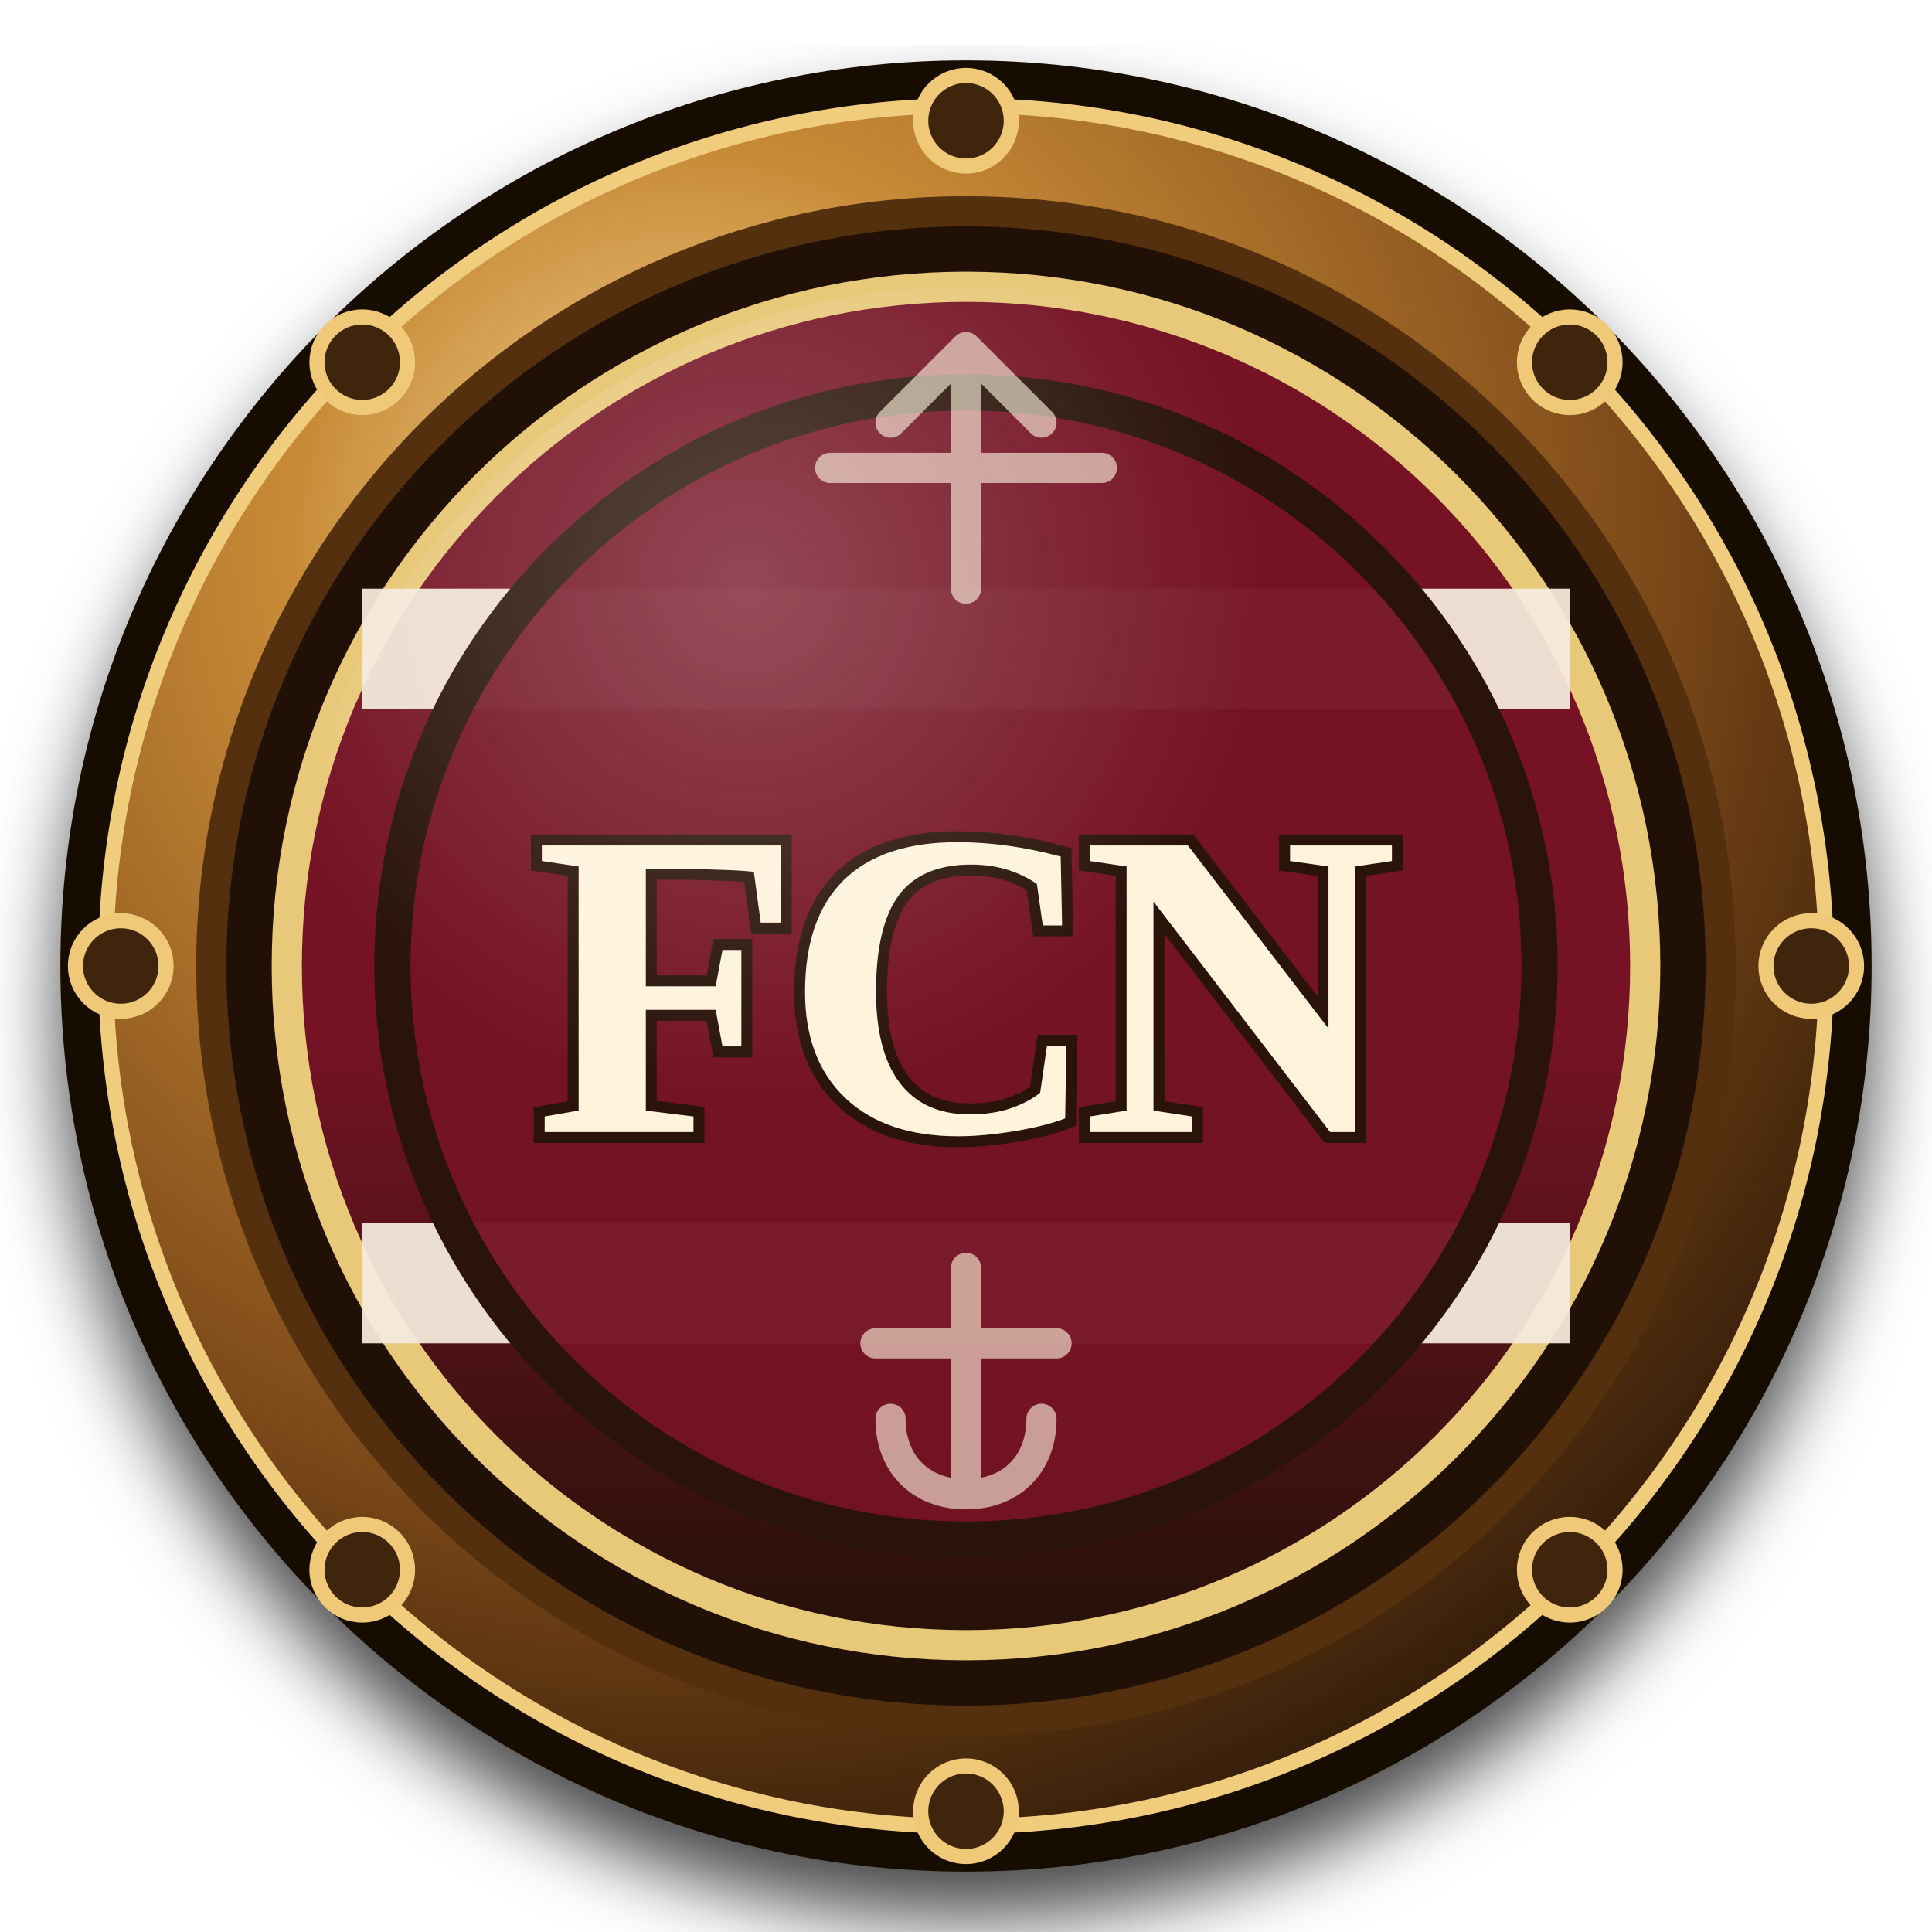
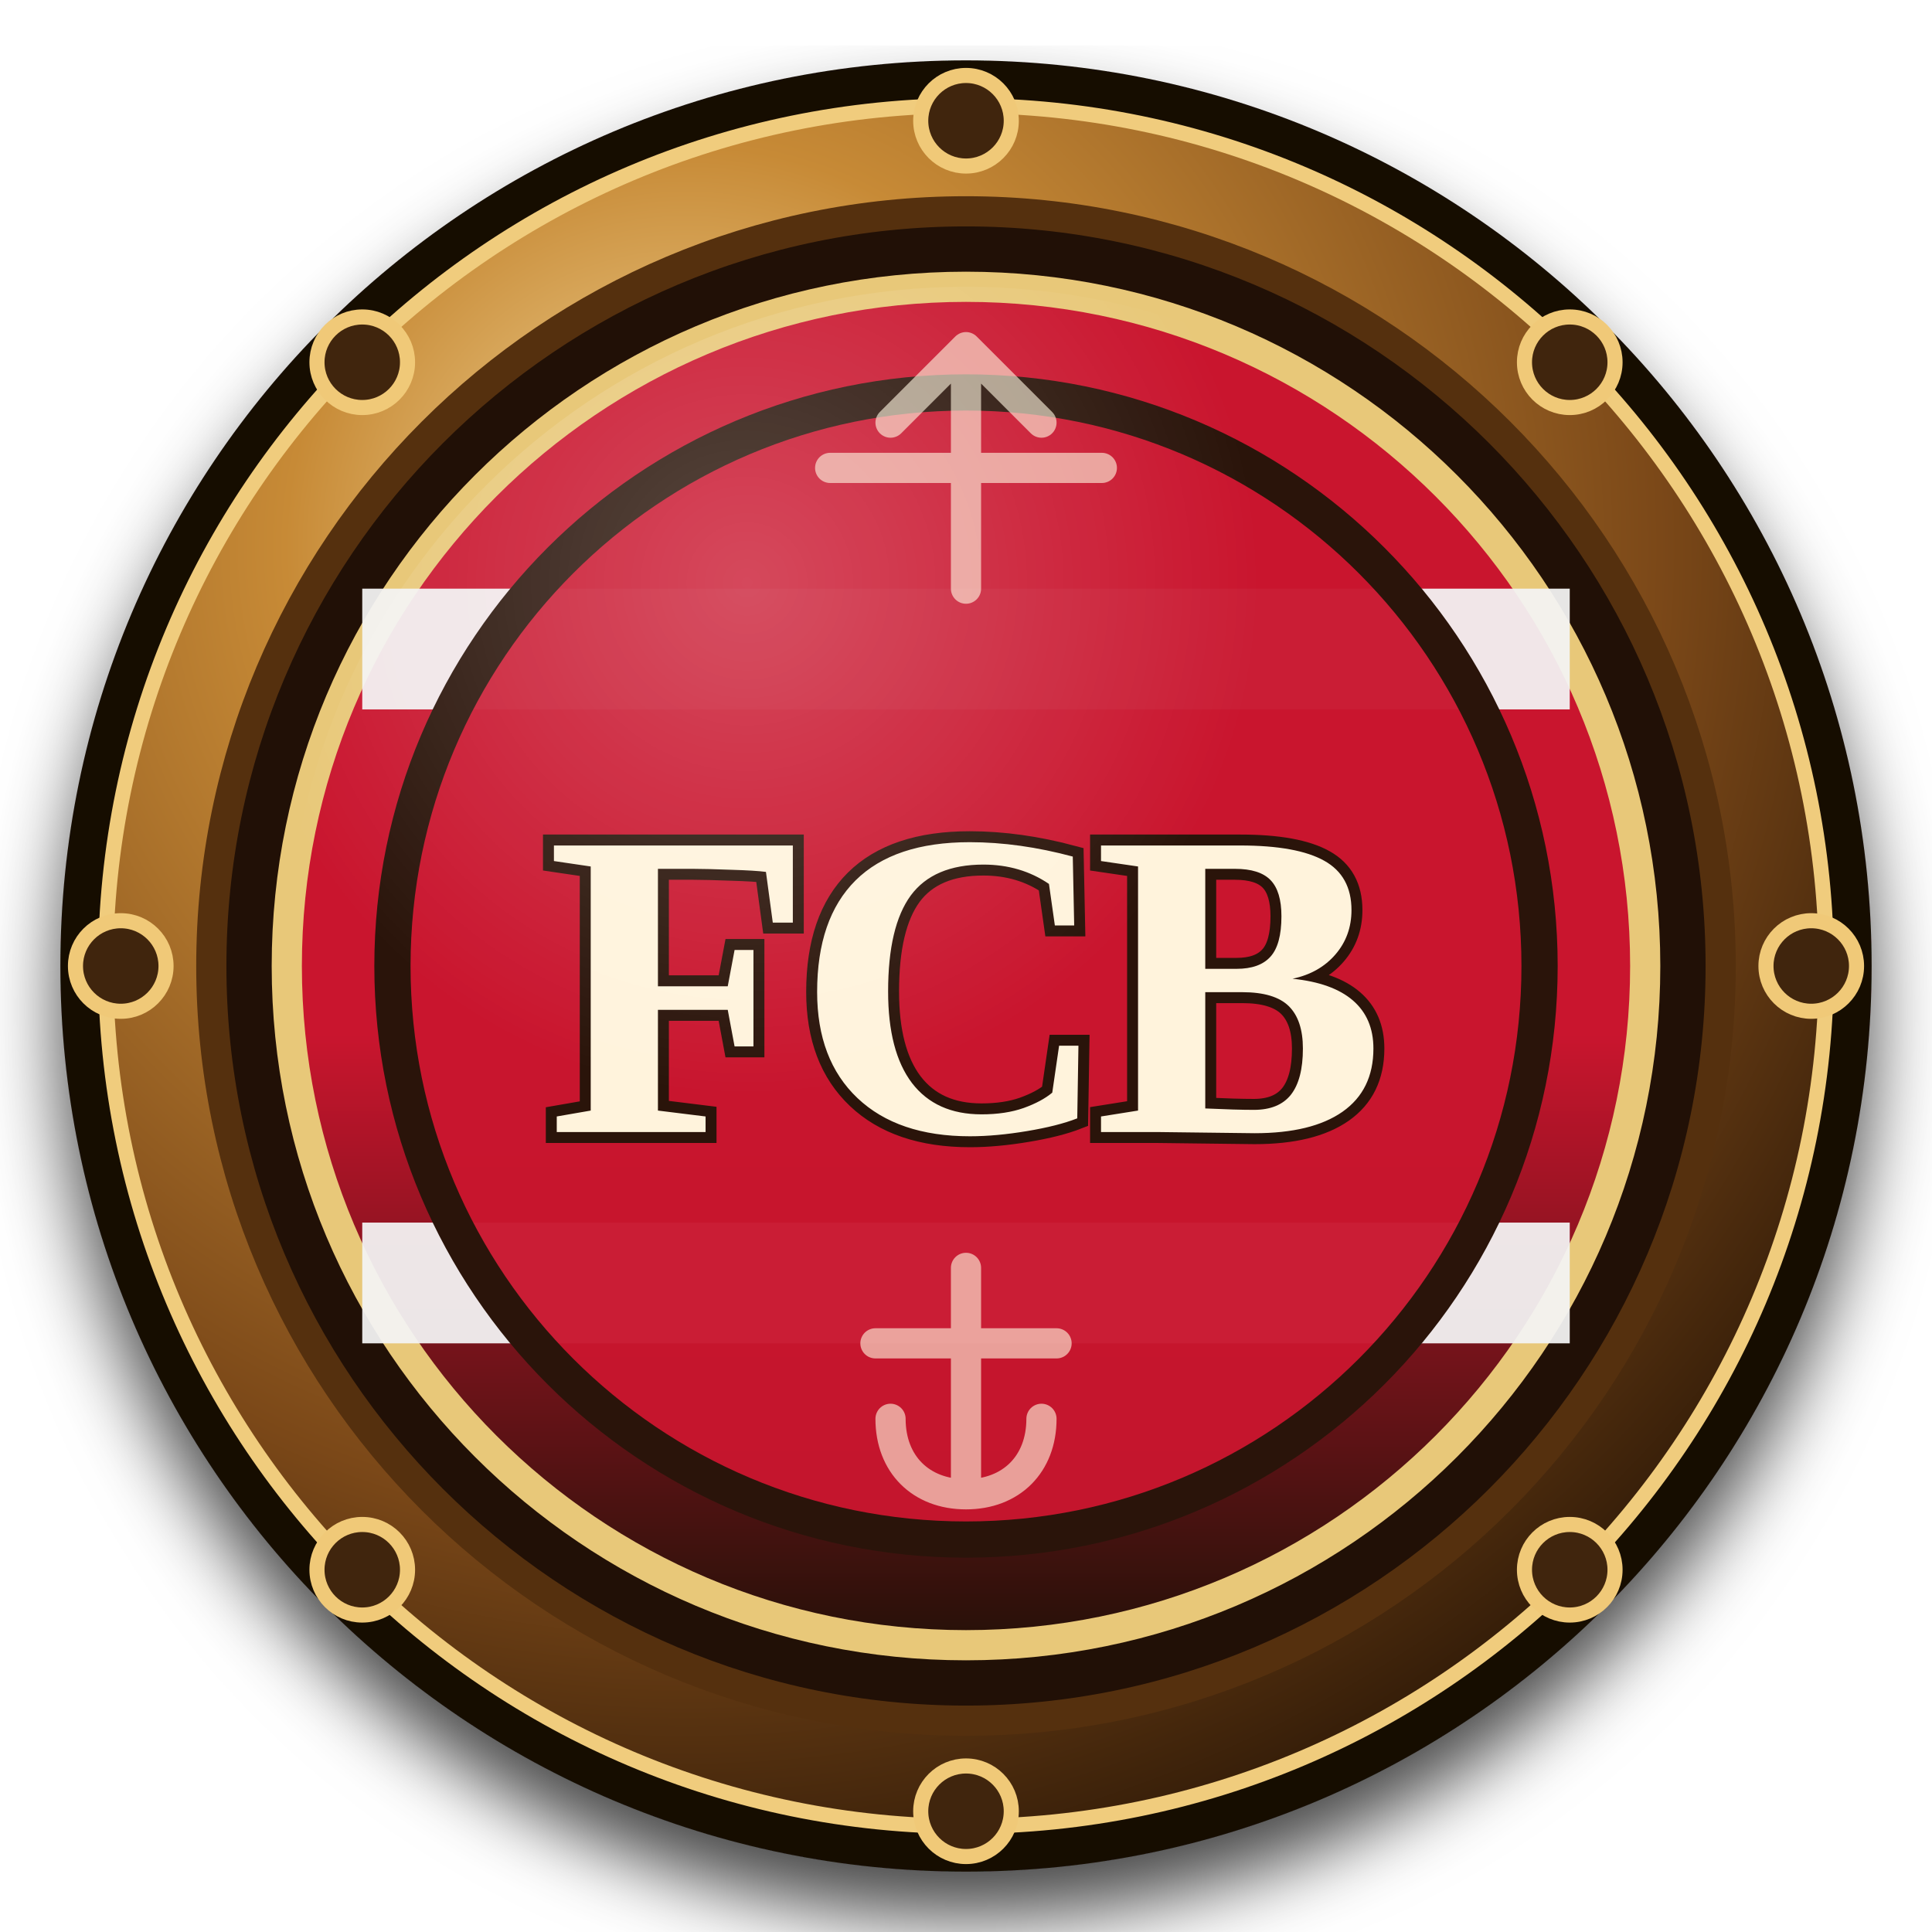
<svg xmlns="http://www.w3.org/2000/svg" viewBox="0 0 128 128" role="img" aria-labelledby="title desc">
  <defs>
    <radialGradient id="metal" cx="34%" cy="26%" r="82%">
      <stop offset="0" stop-color="#f7dda0" />
      <stop offset=".28" stop-color="#c78a36" />
      <stop offset=".68" stop-color="#7b4818" />
      <stop offset="1" stop-color="#291606" />
    </radialGradient>
    <linearGradient id="enamel" x1="0" y1="0" x2="0" y2="1">
-       <stop stop-color="#751325" />
-       <stop offset=".55" stop-color="#751325" />
+       <stop stop-color="#c9152e" />
+       <stop offset=".55" stop-color="#c9152e" />
      <stop offset="1" stop-color="#241108" />
    </linearGradient>
    <radialGradient id="shine" cx="34%" cy="22%" r="75%">
      <stop offset="0" stop-color="#ffffff" stop-opacity=".22" />
      <stop offset=".5" stop-color="#ffffff" stop-opacity="0" />
    </radialGradient>
    <filter id="shadow">
      <feDropShadow dx="0" dy="3" stdDeviation="2.5" flood-opacity=".72" />
    </filter>
  </defs>
  <circle cx="64" cy="64" r="60" fill="#160b06" filter="url(#shadow)" />
  <circle cx="64" cy="64" r="57" fill="url(#metal)" stroke="#f0cc7d" stroke-width="1" />
  <circle cx="64" cy="64" r="50" fill="#211006" stroke="#55300e" stroke-width="2" />
  <circle cx="64" cy="64" r="45" fill="url(#enamel)" stroke="#e8c879" stroke-width="2" />
-   <path d="M24 43h80M24 85h80" stroke="#f4eadc" stroke-width="8" opacity=".94" />
-   <circle cx="64" cy="64" r="38" fill="#751325" fill-opacity=".96" stroke="#2a140a" stroke-width="2.4" />
+   <path d="M24 43h80M24 85h80" stroke="#f3f3f3" stroke-width="8" opacity=".94" />
+   <circle cx="64" cy="64" r="38" fill="#c9152e" fill-opacity=".96" stroke="#2a140a" stroke-width="2.4" />
  <path d="M55 31h18M64 23v16M59 28l5-5 5 5" fill="none" stroke="#fff3dc" stroke-width="2" stroke-linecap="round" stroke-linejoin="round" opacity=".62" />
-   <text x="64" y="75" text-anchor="middle" fill="#fff3dc" stroke="#2a140a" stroke-width="1.45" paint-order="stroke" font-family="Georgia, 'Times New Roman', serif" font-size="29" font-weight="700" letter-spacing="-1.2">FCN</text>
+   <text x="64" y="75" text-anchor="middle" fill="#fff3dc" stroke="#2a140a" stroke-width="1.45" paint-order="stroke" font-family="Georgia, 'Times New Roman', serif" font-size="29" font-weight="700" letter-spacing="-1.2">FCB</text>
  <path d="M59 94c0 3 2 5 5 5s5-2 5-5M64 84v15M58 89h12" fill="none" stroke="#fff3dc" stroke-width="2" stroke-linecap="round" opacity=".62" />
  <circle cx="64" cy="64" r="45" fill="url(#shine)" />
  <g fill="#40250d" stroke="#f0c978" stroke-width="1">
    <circle cx="64" cy="8" r="3" />
    <circle cx="104" cy="24" r="3" />
    <circle cx="120" cy="64" r="3" />
    <circle cx="104" cy="104" r="3" />
    <circle cx="64" cy="120" r="3" />
    <circle cx="24" cy="104" r="3" />
    <circle cx="8" cy="64" r="3" />
    <circle cx="24" cy="24" r="3" />
  </g>
</svg>
